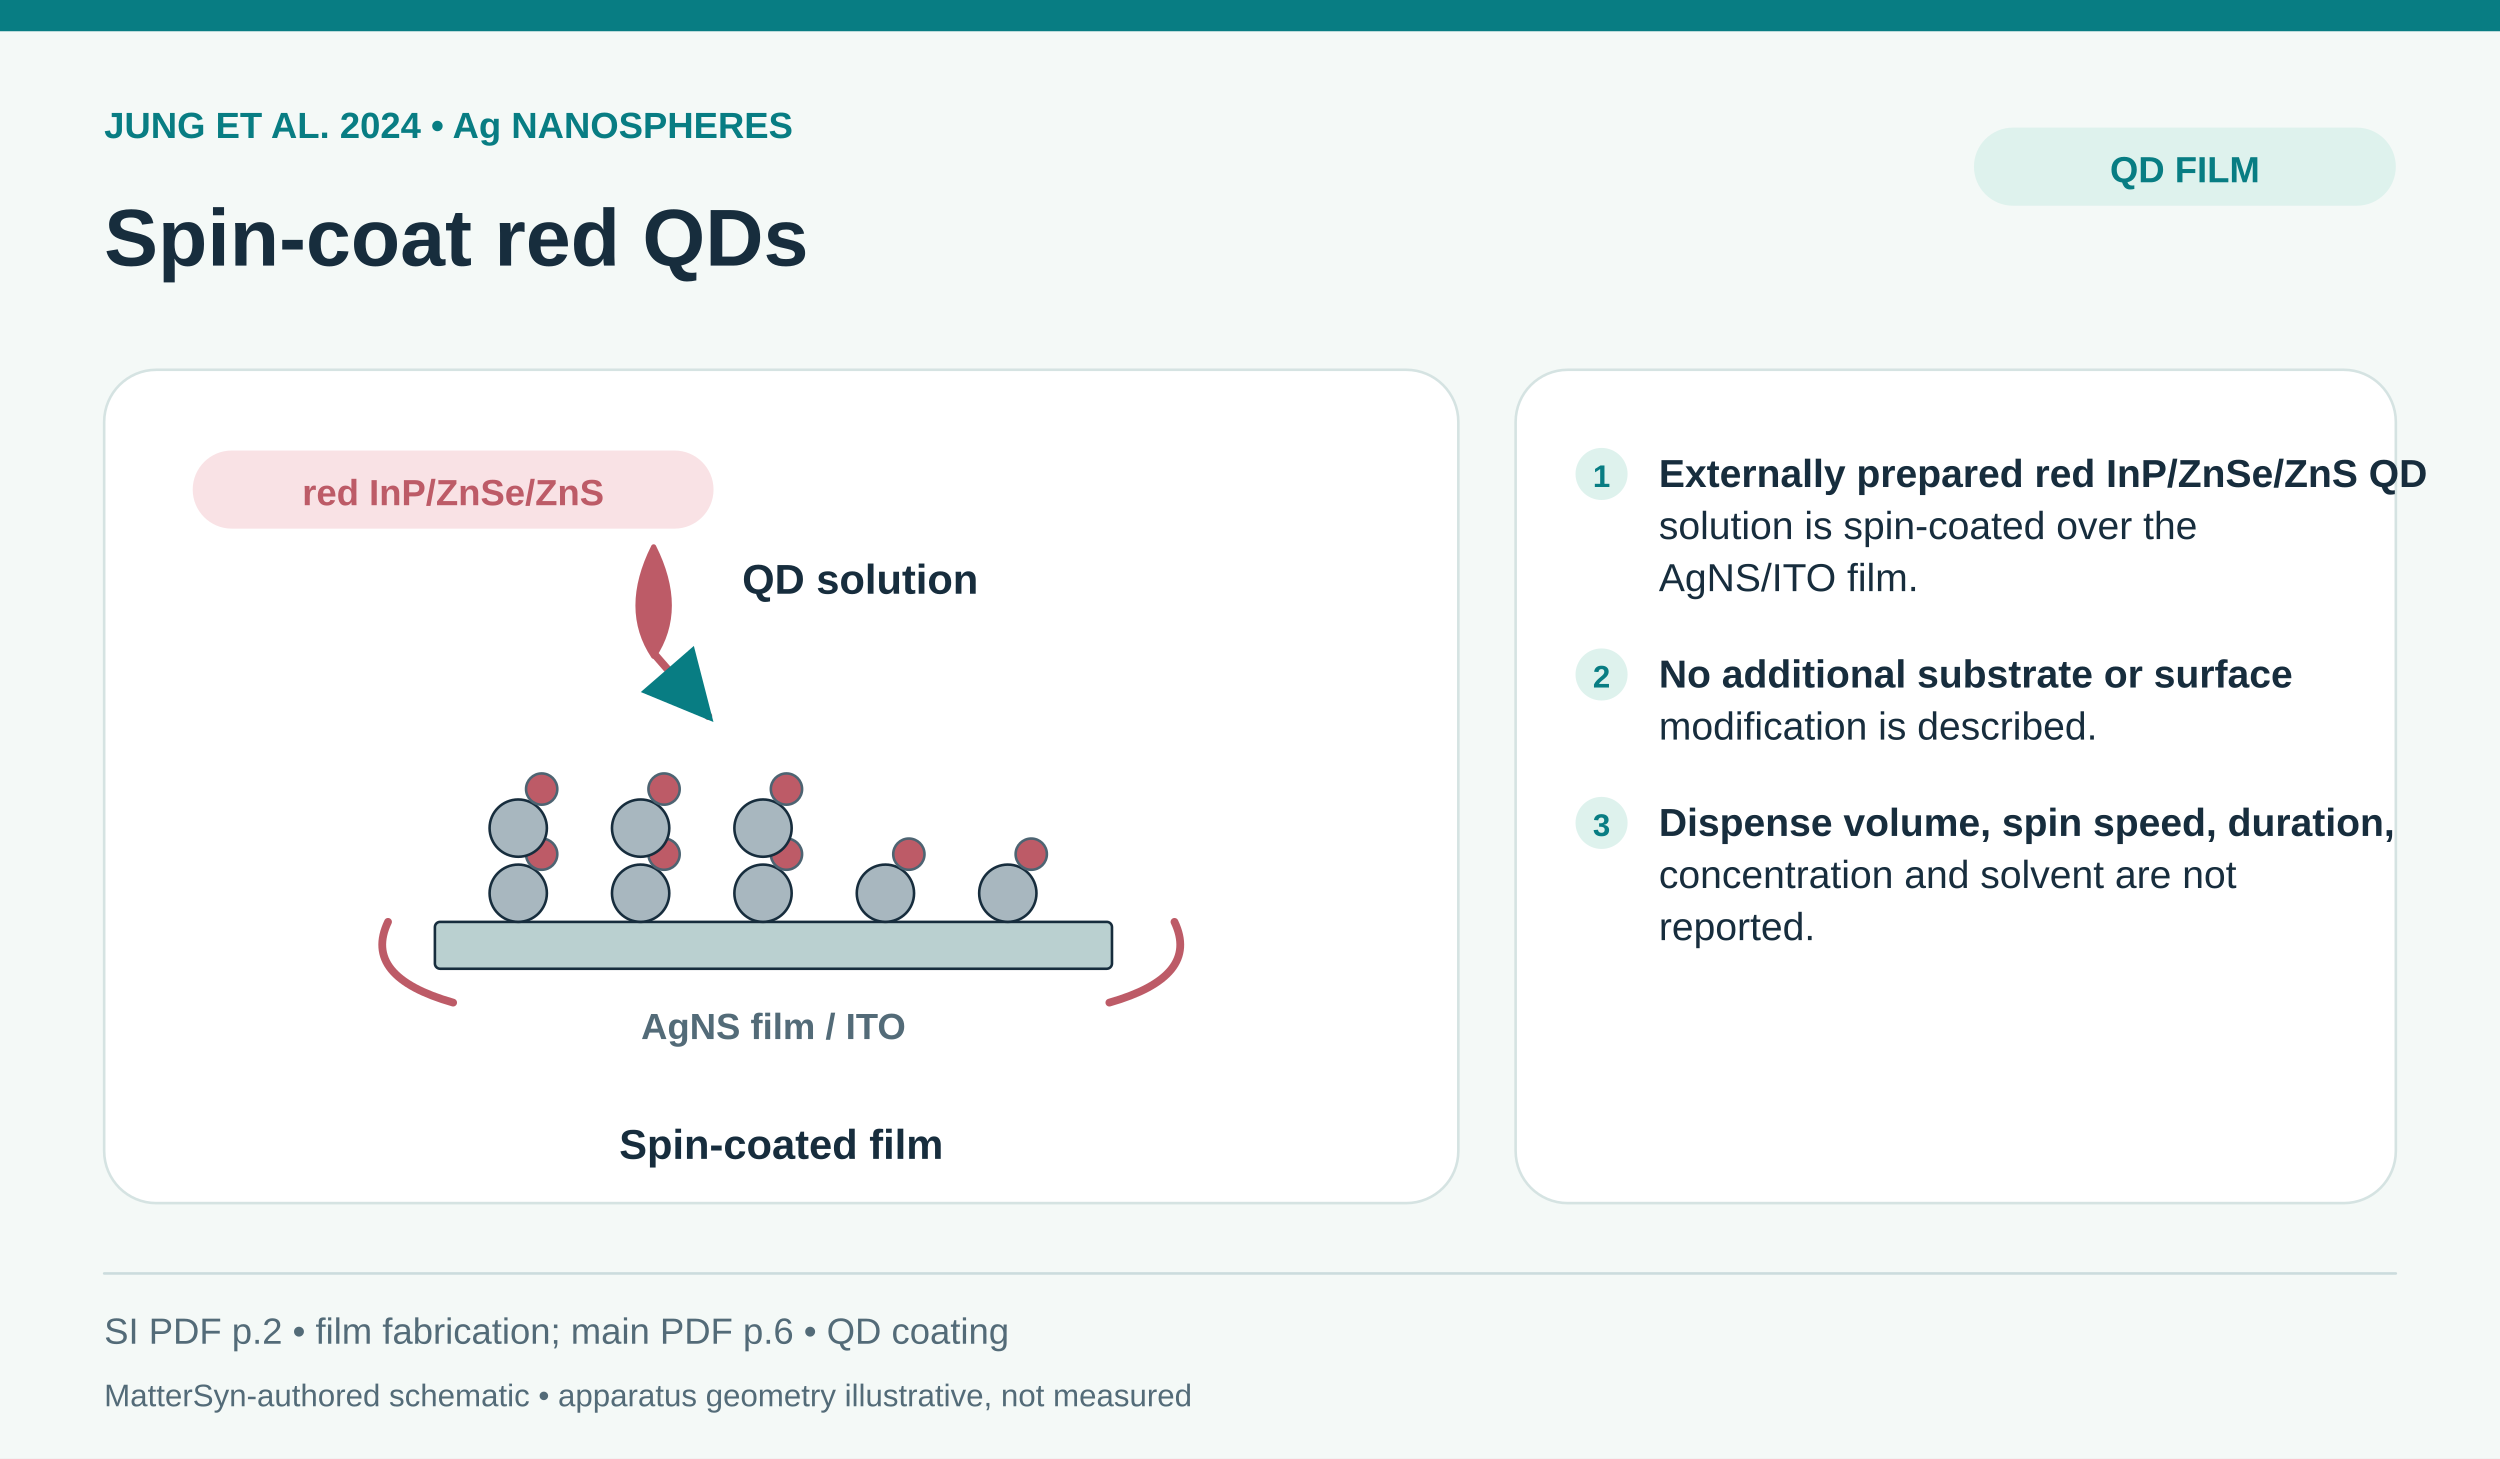
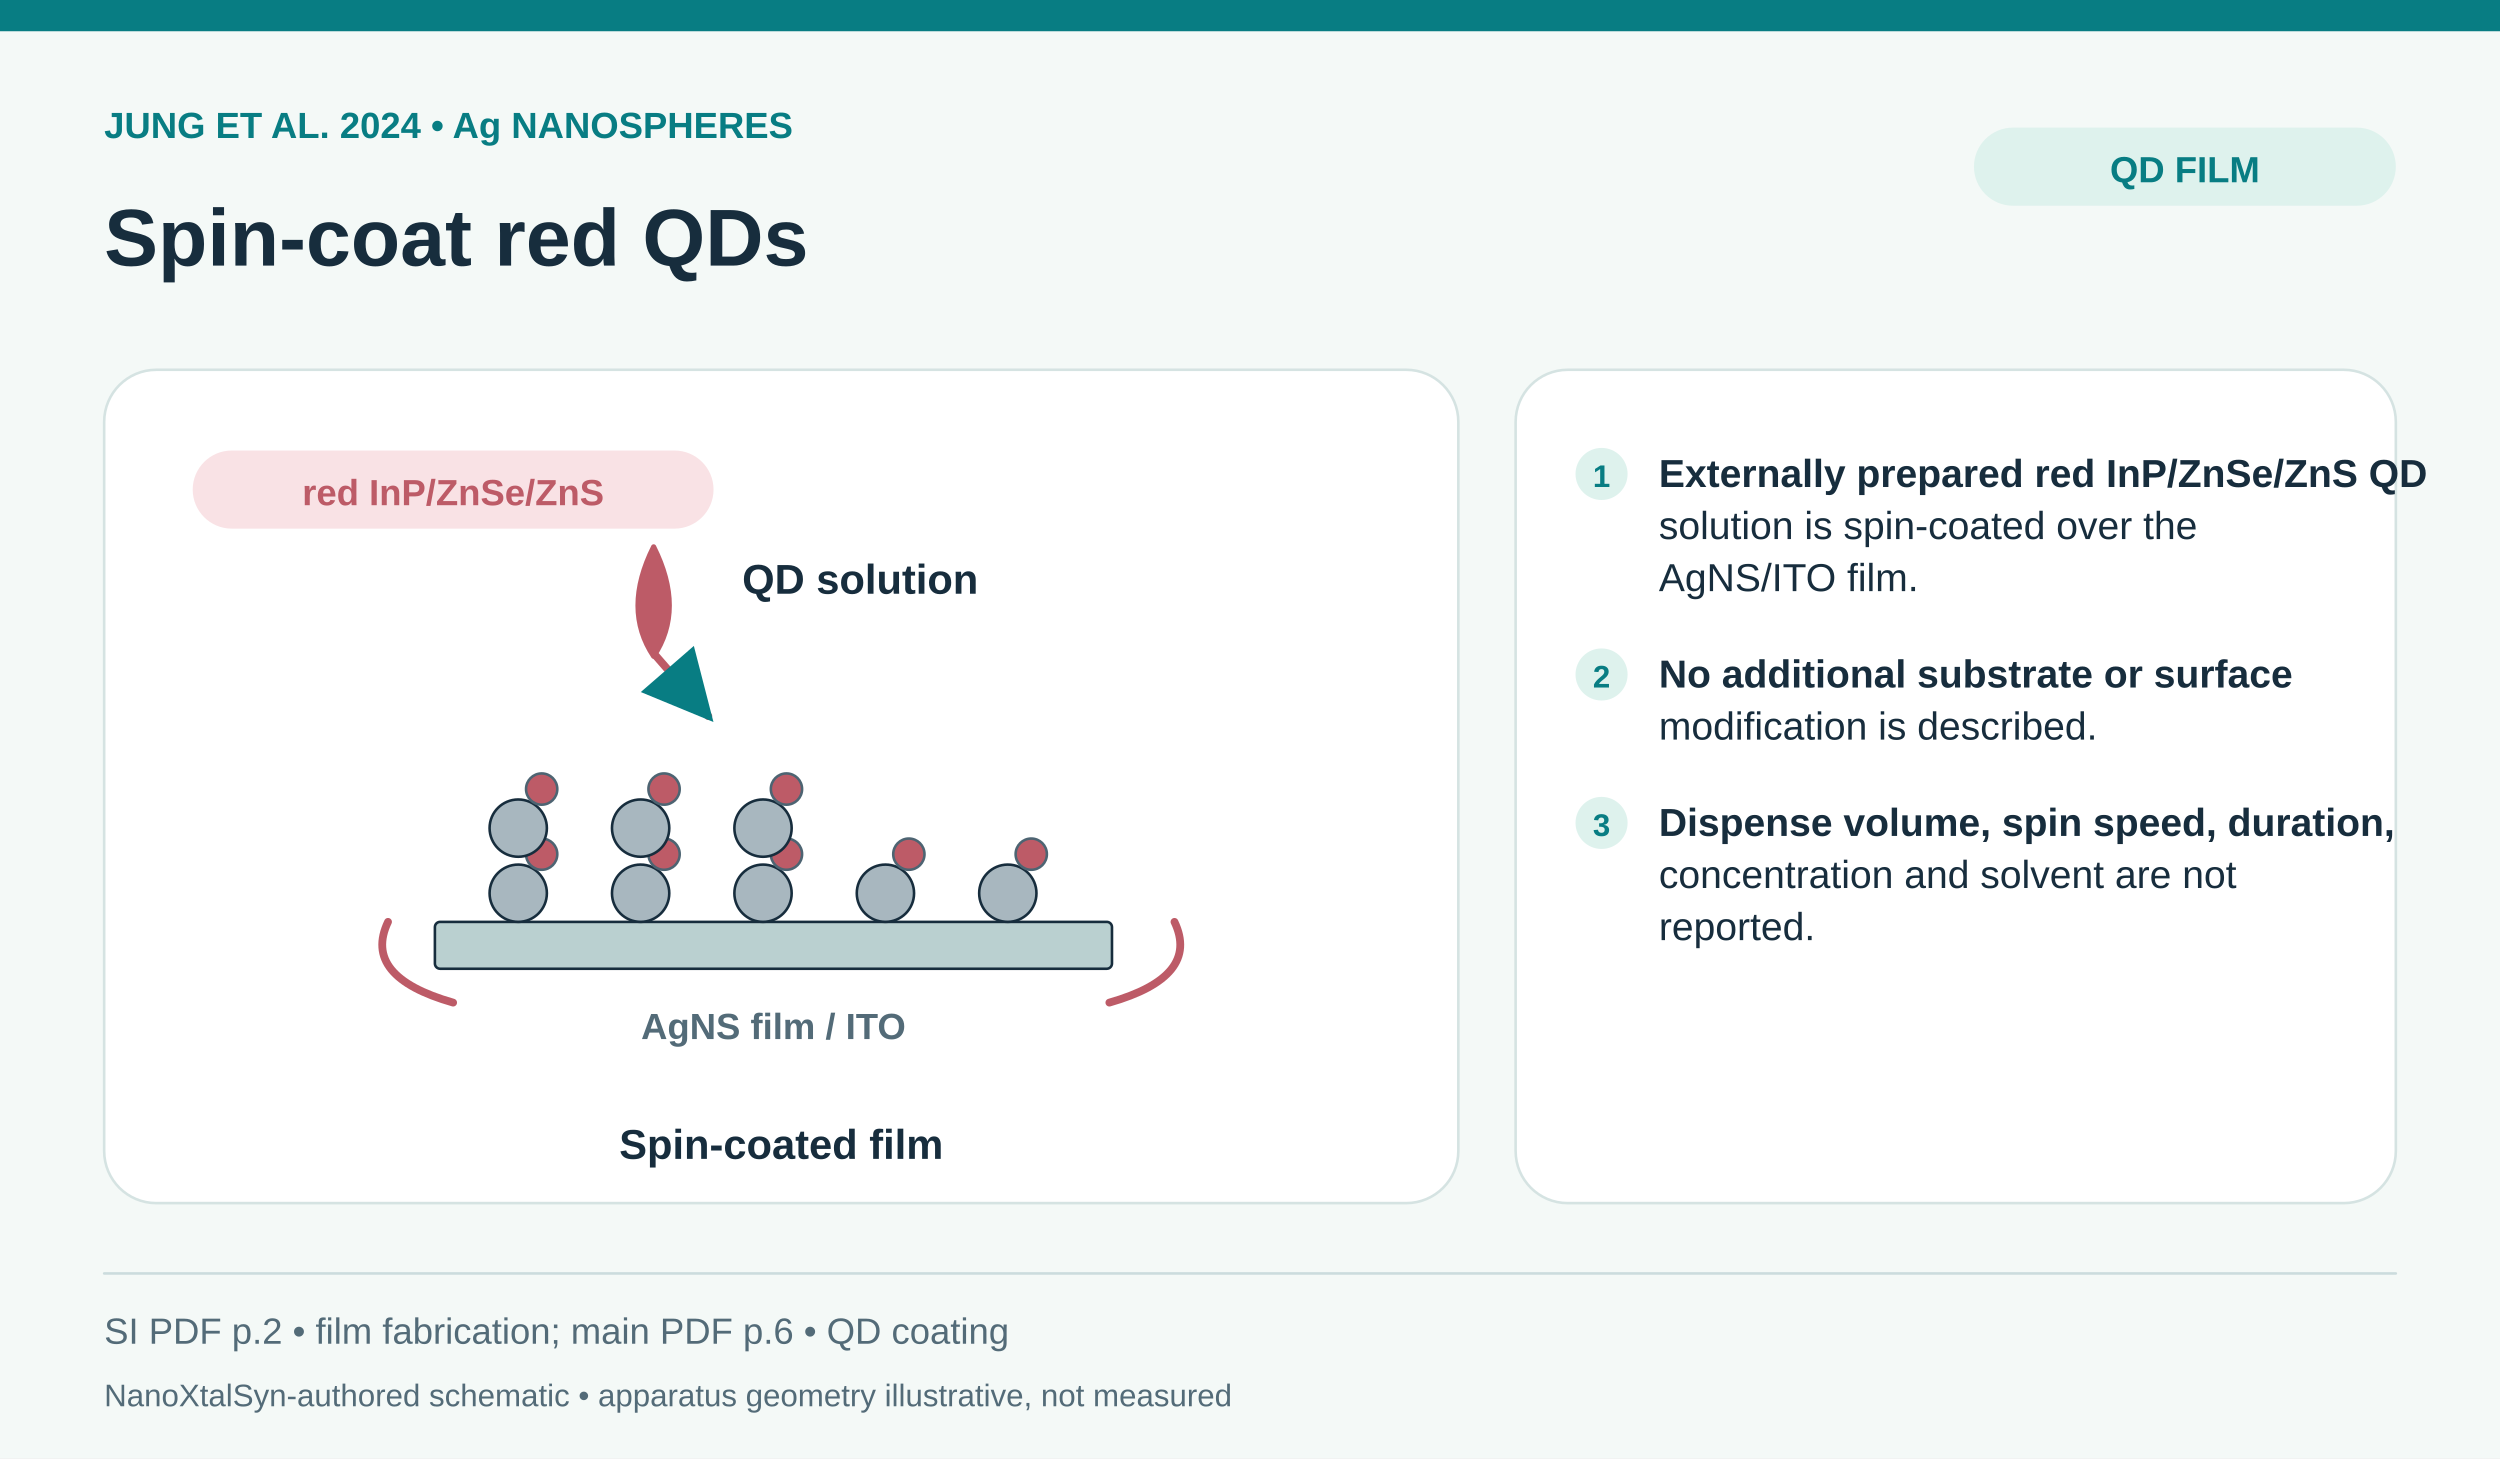
<svg xmlns="http://www.w3.org/2000/svg" role="img" aria-label="Spin-coat red QDs apparatus schematic" width="960" height="560" viewBox="0 0 960 560">
  <defs>
    <marker id="arrow" markerWidth="9" markerHeight="9" refX="8" refY="4.5" orient="auto">
      <path d="M0 0 L9 4.5 L0 9 Z" fill="#087d83" />
    </marker>
  </defs>
  <rect x="0" y="0" width="960" height="560" rx="0" fill="#f4f9f7" stroke="none" />
  <rect x="0" y="0" width="960" height="12" rx="0" fill="#087d83" stroke="none" />
  <text x="40" y="53" font-family="Arial,Helvetica,sans-serif" font-size="14" fill="#087d83" font-weight="700" text-anchor="start">JUNG ET AL. 2024  •  Ag NANOSPHERES</text>
  <text x="40" y="102" font-family="Arial,Helvetica,sans-serif" font-size="31" fill="#172d3d" font-weight="700" text-anchor="start">Spin-coat red QDs</text>
  <rect x="758" y="49" width="162" height="30" rx="15" fill="#def2ed" stroke="none" />
  <text x="839" y="70" font-family="Arial,Helvetica,sans-serif" font-size="14" fill="#087d83" font-weight="700" text-anchor="middle">QD FILM</text>
  <rect x="40" y="142" width="520" height="320" rx="20" fill="#fff" stroke="#d5e3e2" />
  <rect x="582" y="142" width="338" height="320" rx="20" fill="#fff" stroke="#d5e3e2" />
  <rect x="74" y="173" width="200" height="30" rx="15" fill="#f9e2e5" stroke="none" />
  <text x="174" y="194" font-family="Arial,Helvetica,sans-serif" font-size="14" fill="#bd5b67" font-weight="700" text-anchor="middle">red InP/ZnSe/ZnS</text>
  <path d="M251 210 q12 24 0 42 q-12 -18 0 -42" fill="#bd5b67" stroke="#bd5b67" stroke-width="2" stroke-linecap="round" stroke-linejoin="round" />
  <line x1="252" y1="252" x2="272" y2="275" stroke="#bd5b67" stroke-width="3" stroke-linecap="round" marker-end="url(#arrow)" />
  <text x="285" y="228" font-family="Arial,Helvetica,sans-serif" font-size="16" fill="#172d3d" font-weight="700" text-anchor="start">QD solution</text>
  <rect x="167" y="354" width="260" height="18" rx="2" fill="#bad0d0" stroke="#172d3d" />
  <text x="297" y="399" font-family="Arial,Helvetica,sans-serif" font-size="14" fill="#536b78" font-weight="700" text-anchor="middle">AgNS film / ITO</text>
  <circle cx="199" cy="343" r="11" fill="#a8b7bf" stroke="#172d3d" />
  <circle cx="208" cy="328" r="6" fill="#bd5b67" stroke="#4d6472" />
  <circle cx="246" cy="343" r="11" fill="#a8b7bf" stroke="#172d3d" />
  <circle cx="255" cy="328" r="6" fill="#bd5b67" stroke="#4d6472" />
  <circle cx="293" cy="343" r="11" fill="#a8b7bf" stroke="#172d3d" />
  <circle cx="302" cy="328" r="6" fill="#bd5b67" stroke="#4d6472" />
  <circle cx="340" cy="343" r="11" fill="#a8b7bf" stroke="#172d3d" />
  <circle cx="349" cy="328" r="6" fill="#bd5b67" stroke="#4d6472" />
  <circle cx="387" cy="343" r="11" fill="#a8b7bf" stroke="#172d3d" />
  <circle cx="396" cy="328" r="6" fill="#bd5b67" stroke="#4d6472" />
  <circle cx="199" cy="318" r="11" fill="#a8b7bf" stroke="#172d3d" />
  <circle cx="208" cy="303" r="6" fill="#bd5b67" stroke="#4d6472" />
  <circle cx="246" cy="318" r="11" fill="#a8b7bf" stroke="#172d3d" />
  <circle cx="255" cy="303" r="6" fill="#bd5b67" stroke="#4d6472" />
  <circle cx="293" cy="318" r="11" fill="#a8b7bf" stroke="#172d3d" />
  <circle cx="302" cy="303" r="6" fill="#bd5b67" stroke="#4d6472" />
  <path d="M174 385 q-35 -10 -25 -31 M426 385 q35 -10 25 -31" fill="none" stroke="#bd5b67" stroke-width="3" stroke-linecap="round" stroke-linejoin="round" />
  <text x="300" y="445" font-family="Arial,Helvetica,sans-serif" font-size="16" fill="#172d3d" font-weight="700" text-anchor="middle">Spin-coated film</text>
  <circle cx="615" cy="182" r="10" fill="#def2ed" stroke="none" />
  <text x="615" y="187" font-family="Arial,Helvetica,sans-serif" font-size="12" fill="#087d83" font-weight="700" text-anchor="middle">1</text>
  <text x="637" y="187" font-family="Arial,Helvetica,sans-serif" font-size="15" fill="#172d3d" font-weight="600" text-anchor="start">Externally prepared red InP/ZnSe/ZnS QD</text>
  <text x="637" y="207" font-family="Arial,Helvetica,sans-serif" font-size="15" fill="#172d3d" font-weight="400" text-anchor="start">solution is spin-coated over the</text>
  <text x="637" y="227" font-family="Arial,Helvetica,sans-serif" font-size="15" fill="#172d3d" font-weight="400" text-anchor="start">AgNS/ITO film.</text>
  <circle cx="615" cy="259" r="10" fill="#def2ed" stroke="none" />
  <text x="615" y="264" font-family="Arial,Helvetica,sans-serif" font-size="12" fill="#087d83" font-weight="700" text-anchor="middle">2</text>
  <text x="637" y="264" font-family="Arial,Helvetica,sans-serif" font-size="15" fill="#172d3d" font-weight="600" text-anchor="start">No additional substrate or surface</text>
  <text x="637" y="284" font-family="Arial,Helvetica,sans-serif" font-size="15" fill="#172d3d" font-weight="400" text-anchor="start">modification is described.</text>
  <circle cx="615" cy="316" r="10" fill="#def2ed" stroke="none" />
  <text x="615" y="321" font-family="Arial,Helvetica,sans-serif" font-size="12" fill="#087d83" font-weight="700" text-anchor="middle">3</text>
  <text x="637" y="321" font-family="Arial,Helvetica,sans-serif" font-size="15" fill="#172d3d" font-weight="600" text-anchor="start">Dispense volume, spin speed, duration,</text>
  <text x="637" y="341" font-family="Arial,Helvetica,sans-serif" font-size="15" fill="#172d3d" font-weight="400" text-anchor="start">concentration and solvent are not</text>
  <text x="637" y="361" font-family="Arial,Helvetica,sans-serif" font-size="15" fill="#172d3d" font-weight="400" text-anchor="start">reported.</text>
  <line x1="40" y1="489" x2="920" y2="489" stroke="#cbdcdd" stroke-width="1" stroke-linecap="round" />
  <text x="40" y="516" font-family="Arial,Helvetica,sans-serif" font-size="14" fill="#536b78" font-weight="500" text-anchor="start">SI PDF p.2 • film fabrication; main PDF p.6 • QD coating</text>
-   <text x="40" y="540" font-family="Arial,Helvetica,sans-serif" font-size="12" fill="#536b78" font-weight="400" text-anchor="start">MatterSyn-authored schematic • apparatus geometry illustrative, not measured</text>
+   <text x="40" y="540" font-family="Arial,Helvetica,sans-serif" font-size="12" fill="#536b78" font-weight="400" text-anchor="start">NanoXtalSyn-authored schematic • apparatus geometry illustrative, not measured</text>
</svg>
